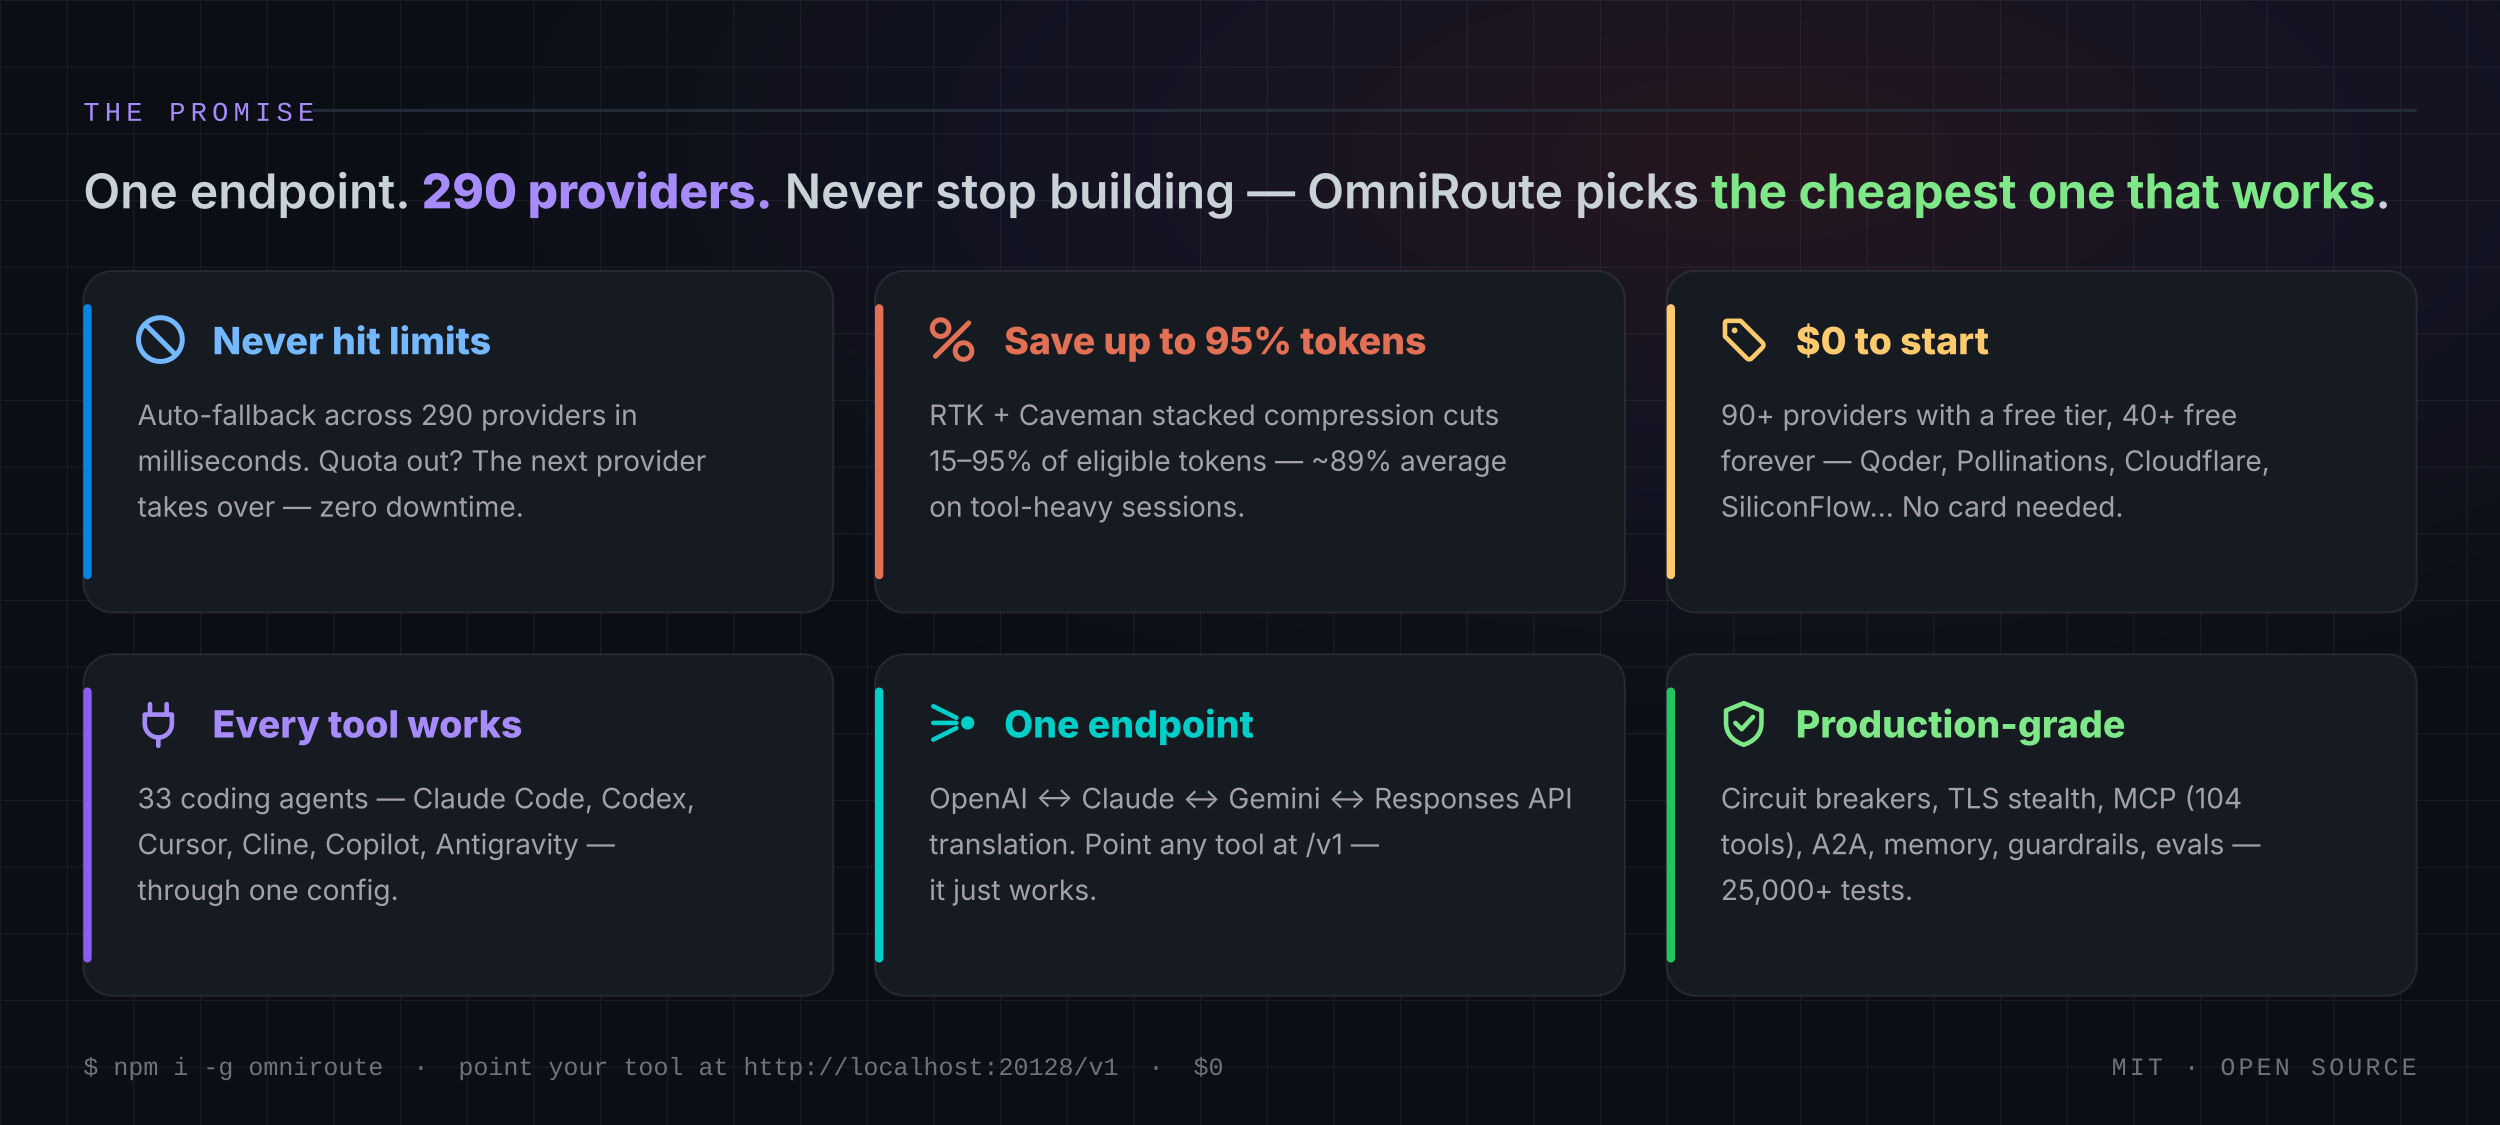
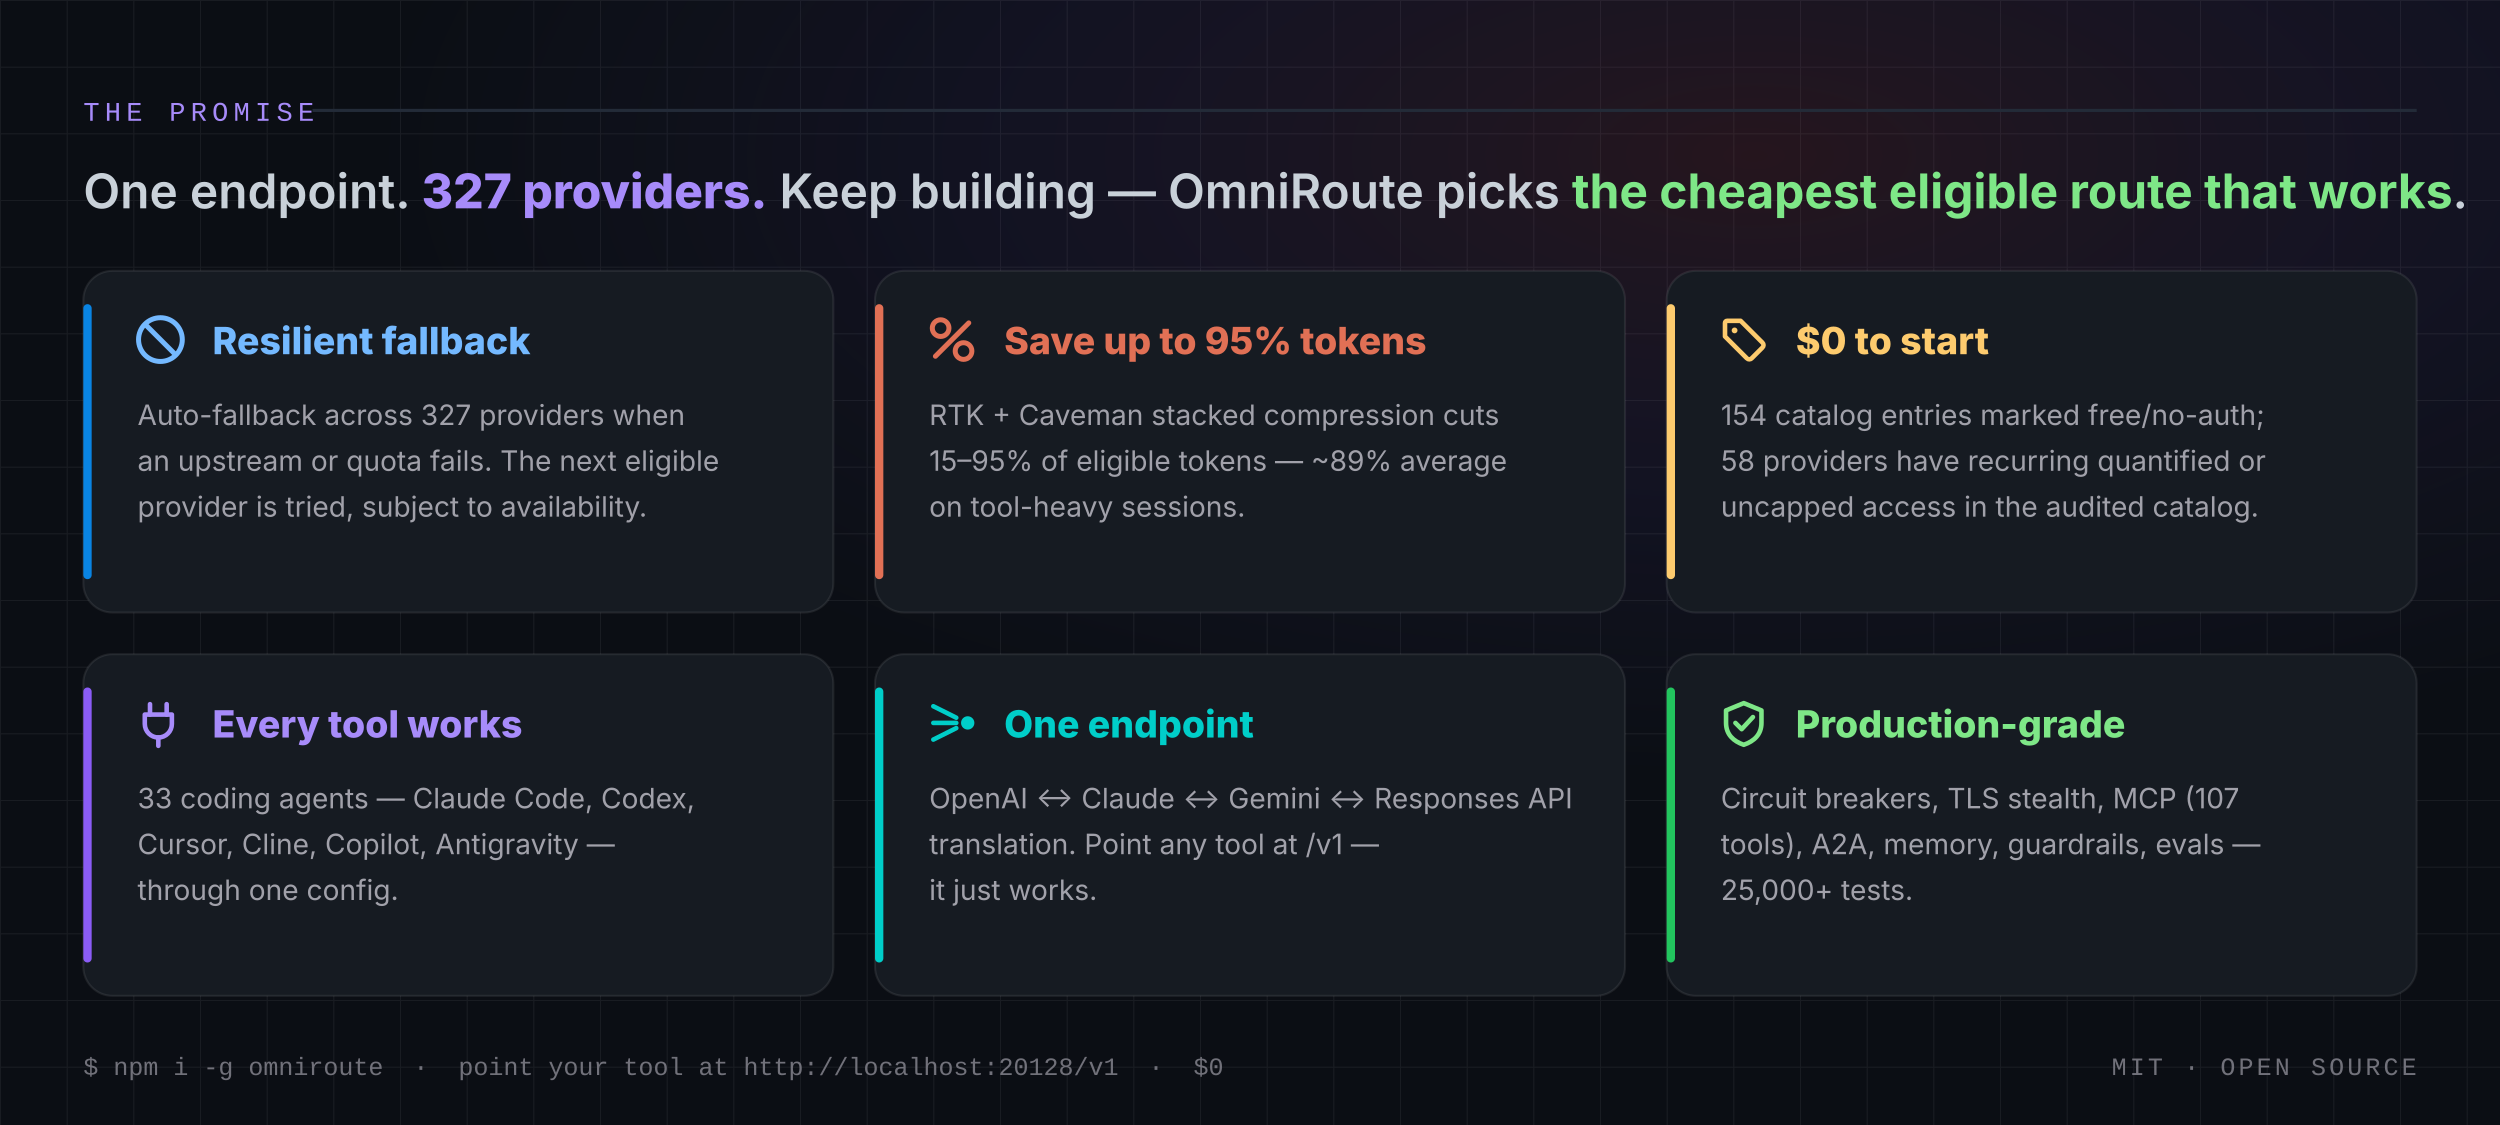
- <svg xmlns="http://www.w3.org/2000/svg" viewBox="0 0 1200 540" role="img" aria-label="The OmniRoute promise: one endpoint, 290 providers — never stop building, OmniRoute picks the cheapest one that works. Six pillars. Never hit limits: auto-fallback across 290 providers in milliseconds, quota out means the next provider takes over with zero downtime. Save up to 95 percent of tokens: RTK plus Caveman stacked compression cuts 15 to 95 percent of eligible tokens, about 89 percent average on tool-heavy sessions. Zero dollars to start: 90+ providers with a free tier, 40+ free forever — Qoder, Pollinations, Cloudflare, SiliconFlow — no card needed. Every tool works: 33 coding agents including Claude Code, Codex, Cursor, Cline, Copilot and Antigravity through one config. One endpoint: OpenAI, Claude, Gemini and Responses API translation — point any tool at /v1 and it just works. Production-grade: circuit breakers, TLS stealth, MCP with 104 tools, A2A, memory, guardrails, evals — 25,000+ tests.">
+ <svg xmlns="http://www.w3.org/2000/svg" viewBox="0 0 1200 540" role="img" aria-label="The OmniRoute promise: one endpoint, 327 providers — keep building while OmniRoute picks the cheapest eligible route that works. Six pillars. Resilient fallback: automatic fallback across 327 providers when an upstream or quota fails; the next eligible provider is tried subject to availability. Save up to 95 percent of tokens: RTK plus Caveman stacked compression cuts 15 to 95 percent of eligible tokens, about 89 percent average on tool-heavy sessions. Zero dollars to start: 154 catalog entries marked free or no-auth, including 58 providers represented by recurring quantified or uncapped catalog access. Every tool works: 33 coding agents including Claude Code, Codex, Cursor, Cline, Copilot and Antigravity through one config. One endpoint: OpenAI, Claude, Gemini and Responses API translation — point any tool at /v1 and it just works. Production-grade: circuit breakers, TLS stealth, MCP with 107 tools, A2A, memory, guardrails, evals — 25,000+ tests.">
  <defs>
    <pattern id="gridPaperP" width="32" height="32" patternUnits="userSpaceOnUse">
      <path d="M 32 0 L 0 0 0 32" fill="none" stroke="#ffffff" stroke-opacity="0.06" stroke-width="1" />
    </pattern>
    <radialGradient id="bgGlowP" cx="70%" cy="14%" r="55%">
      <stop offset="0%" stop-color="#e54d5e" stop-opacity="0.12" />
      <stop offset="55%" stop-color="#8b5cf6" stop-opacity="0.06" />
      <stop offset="100%" stop-color="#6366f1" stop-opacity="0" />
    </radialGradient>
  </defs>
  <rect width="1200" height="540" fill="#0b0e14" />
  <rect width="1200" height="540" fill="url(#gridPaperP)" />
  <rect width="1200" height="540" fill="url(#bgGlowP)" />
  <g>
    <text x="40" y="58" font-family="Consolas, 'Courier New', monospace" font-size="13" letter-spacing="2.5" fill="#a78bfa">THE PROMISE</text>
    <line x1="150" y1="53" x2="1160" y2="53" stroke="#232b38" stroke-width="1.5" />
  </g>
  <g>
-     <text x="40" y="100" font-family="Inter, 'Segoe UI', Arial, Helvetica, system-ui, sans-serif" font-size="23" font-weight="600" fill="#c9d1d9">One endpoint. <tspan fill="#a78bfa" font-weight="800">290 providers.</tspan> Never stop building — OmniRoute picks <tspan fill="#7ee787" font-weight="700">the cheapest one that works</tspan>.</text>
+     <text x="40" y="100" font-family="Inter, 'Segoe UI', Arial, Helvetica, system-ui, sans-serif" font-size="23" font-weight="600" fill="#c9d1d9">One endpoint. <tspan fill="#a78bfa" font-weight="800">327 providers.</tspan> Keep building — OmniRoute picks <tspan fill="#7ee787" font-weight="700">the cheapest eligible route that works</tspan>.</text>
  </g>
  <g font-family="Inter, 'Segoe UI', Arial, Helvetica, system-ui, sans-serif">
    <g>
      <rect x="40" y="130" width="360" height="164" rx="14" fill="#161b22" stroke="#ffffff" stroke-opacity="0.08" stroke-width="1" />
      <rect x="40" y="130" width="360" height="164" rx="14" fill="none" stroke="#74b9ff" stroke-width="1.5" opacity="0">
        <animate attributeName="opacity" values="0;0.9;0;0" keyTimes="0;0.055;0.12;1" dur="12s" begin="3s" repeatCount="indefinite" />
      </rect>
      <rect x="40" y="146" width="4" height="132" rx="2" fill="#0984e3" />
      <g transform="translate(66,152)" stroke="#74b9ff" stroke-width="2.4" fill="none" stroke-linecap="round">
        <circle cx="11" cy="11" r="10.5" />
        <line x1="3.9" y1="3.9" x2="18.1" y2="18.1" />
      </g>
-       <text x="102" y="170" font-size="18" font-weight="800" fill="#74b9ff">Never hit limits</text>
-       <text x="66" y="204" font-size="13.5" fill="#a1a1aa">Auto-fallback across 290 providers in</text>
-       <text x="66" y="226" font-size="13.5" fill="#a1a1aa">milliseconds. Quota out? The next provider</text>
-       <text x="66" y="248" font-size="13.5" fill="#a1a1aa">takes over — zero downtime.</text>
+       <text x="102" y="170" font-size="18" font-weight="800" fill="#74b9ff">Resilient fallback</text>
+       <text x="66" y="204" font-size="13.5" fill="#a1a1aa">Auto-fallback across 327 providers when</text>
+       <text x="66" y="226" font-size="13.5" fill="#a1a1aa">an upstream or quota fails. The next eligible</text>
+       <text x="66" y="248" font-size="13.5" fill="#a1a1aa">provider is tried, subject to availability.</text>
    </g>
    <g>
      <rect x="420" y="130" width="360" height="164" rx="14" fill="#161b22" stroke="#ffffff" stroke-opacity="0.08" stroke-width="1" />
      <rect x="420" y="130" width="360" height="164" rx="14" fill="none" stroke="#e17055" stroke-width="1.5" opacity="0">
        <animate attributeName="opacity" values="0;0;0.9;0;0" keyTimes="0;0.167;0.222;0.287;1" dur="12s" begin="3s" repeatCount="indefinite" />
      </rect>
      <rect x="420" y="146" width="4" height="132" rx="2" fill="#e17055" />
      <g transform="translate(446,152)" stroke="#e17055" stroke-width="2.4" fill="none" stroke-linecap="round">
        <circle cx="5.5" cy="5.5" r="4" />
        <circle cx="16.5" cy="16.5" r="4" />
        <line x1="19" y1="3" x2="3" y2="19" />
      </g>
      <text x="482" y="170" font-size="18" font-weight="800" fill="#e17055">Save up to 95% tokens</text>
      <text x="446" y="204" font-size="13.5" fill="#a1a1aa">RTK + Caveman stacked compression cuts</text>
      <text x="446" y="226" font-size="13.5" fill="#a1a1aa">15–95% of eligible tokens — ~89% average</text>
      <text x="446" y="248" font-size="13.5" fill="#a1a1aa">on tool-heavy sessions.</text>
    </g>
    <g>
      <rect x="800" y="130" width="360" height="164" rx="14" fill="#161b22" stroke="#ffffff" stroke-opacity="0.08" stroke-width="1" />
      <rect x="800" y="130" width="360" height="164" rx="14" fill="none" stroke="#fdcb6e" stroke-width="1.5" opacity="0">
        <animate attributeName="opacity" values="0;0;0.9;0;0" keyTimes="0;0.334;0.389;0.454;1" dur="12s" begin="3s" repeatCount="indefinite" />
      </rect>
      <rect x="800" y="146" width="4" height="132" rx="2" fill="#fdcb6e" />
      <g transform="translate(826,152)" stroke="#fdcb6e" stroke-width="2.2" fill="none" stroke-linecap="round" stroke-linejoin="round">
        <path d="M 2,9.5 L 2,3 A 1,1 0 0 1 3,2 L 9.5,2 L 20,12.5 A 1.6,1.6 0 0 1 20,14.8 L 14.8,20 A 1.6,1.6 0 0 1 12.5,20 Z" />
        <circle cx="6.6" cy="6.6" r="1.4" fill="#fdcb6e" stroke="none" />
      </g>
      <text x="862" y="170" font-size="18" font-weight="800" fill="#fdcb6e">$0 to start</text>
-       <text x="826" y="204" font-size="13.5" fill="#a1a1aa">90+ providers with a free tier, 40+ free</text>
-       <text x="826" y="226" font-size="13.5" fill="#a1a1aa">forever — Qoder, Pollinations, Cloudflare,</text>
-       <text x="826" y="248" font-size="13.5" fill="#a1a1aa">SiliconFlow… No card needed.</text>
+       <text x="826" y="204" font-size="13.5" fill="#a1a1aa">154 catalog entries marked free/no-auth;</text>
+       <text x="826" y="226" font-size="13.5" fill="#a1a1aa">58 providers have recurring quantified or</text>
+       <text x="826" y="248" font-size="13.5" fill="#a1a1aa">uncapped access in the audited catalog.</text>
    </g>
    <g>
      <rect x="40" y="314" width="360" height="164" rx="14" fill="#161b22" stroke="#ffffff" stroke-opacity="0.08" stroke-width="1" />
      <rect x="40" y="314" width="360" height="164" rx="14" fill="none" stroke="#a78bfa" stroke-width="1.5" opacity="0">
        <animate attributeName="opacity" values="0;0;0.9;0;0" keyTimes="0;0.5;0.555;0.62;1" dur="12s" begin="3s" repeatCount="indefinite" />
      </rect>
      <rect x="40" y="330" width="4" height="132" rx="2" fill="#8b5cf6" />
      <g transform="translate(66,336)" stroke="#a78bfa" stroke-width="2.2" fill="none" stroke-linecap="round" stroke-linejoin="round">
        <path d="M 6,2 L 6,7 M 14,2 L 14,7" />
        <path d="M 3.5,7 L 16.5,7 L 16.5,11.5 A 6.5,6.5 0 0 1 10,18 A 6.5,6.5 0 0 1 3.5,11.5 Z" />
        <path d="M 10,18 L 10,22" />
      </g>
      <text x="102" y="354" font-size="18" font-weight="800" fill="#a78bfa">Every tool works</text>
      <text x="66" y="388" font-size="13.5" fill="#a1a1aa">33 coding agents — Claude Code, Codex,</text>
      <text x="66" y="410" font-size="13.5" fill="#a1a1aa">Cursor, Cline, Copilot, Antigravity —</text>
      <text x="66" y="432" font-size="13.5" fill="#a1a1aa">through one config.</text>
    </g>
    <g>
      <rect x="420" y="314" width="360" height="164" rx="14" fill="#161b22" stroke="#ffffff" stroke-opacity="0.08" stroke-width="1" />
      <rect x="420" y="314" width="360" height="164" rx="14" fill="none" stroke="#00cec9" stroke-width="1.5" opacity="0">
        <animate attributeName="opacity" values="0;0;0.9;0;0" keyTimes="0;0.667;0.722;0.787;1" dur="12s" begin="3s" repeatCount="indefinite" />
      </rect>
      <rect x="420" y="330" width="4" height="132" rx="2" fill="#00cec9" />
      <g transform="translate(446,336)" stroke="#00cec9" stroke-width="2.2" fill="none" stroke-linecap="round">
        <path d="M 2,3 L 13,8.5 M 2,11 L 13,11 M 2,19 L 13,13.5" />
        <circle cx="18.5" cy="11" r="3.2" fill="#00cec9" stroke="none" />
      </g>
      <text x="482" y="354" font-size="18" font-weight="800" fill="#00cec9">One endpoint</text>
      <text x="446" y="388" font-size="13.5" fill="#a1a1aa">OpenAI ↔ Claude ↔ Gemini ↔ Responses API</text>
      <text x="446" y="410" font-size="13.5" fill="#a1a1aa">translation. Point any tool at /v1 —</text>
      <text x="446" y="432" font-size="13.5" fill="#a1a1aa">it just works.</text>
    </g>
    <g>
      <rect x="800" y="314" width="360" height="164" rx="14" fill="#161b22" stroke="#ffffff" stroke-opacity="0.08" stroke-width="1" />
      <rect x="800" y="314" width="360" height="164" rx="14" fill="none" stroke="#7ee787" stroke-width="1.5" opacity="0">
        <animate attributeName="opacity" values="0;0;0.9;0;0" keyTimes="0;0.834;0.889;0.954;1" dur="12s" begin="3s" repeatCount="indefinite" />
      </rect>
      <rect x="800" y="330" width="4" height="132" rx="2" fill="#22c55e" />
      <g transform="translate(826,336)" stroke="#7ee787" stroke-width="2.2" fill="none" stroke-linecap="round" stroke-linejoin="round">
        <path d="M 11,1.5 L 19.5,5 L 19.5,11 C 19.5,16.5 16,19.8 11,21.5 C 6,19.8 2.5,16.5 2.5,11 L 2.5,5 Z" />
        <path d="M 7,11 L 10,14 L 15.4,8.2" />
      </g>
      <text x="862" y="354" font-size="18" font-weight="800" fill="#7ee787">Production-grade</text>
-       <text x="826" y="388" font-size="13.5" fill="#a1a1aa">Circuit breakers, TLS stealth, MCP (104</text>
+       <text x="826" y="388" font-size="13.5" fill="#a1a1aa">Circuit breakers, TLS stealth, MCP (107</text>
      <text x="826" y="410" font-size="13.5" fill="#a1a1aa">tools), A2A, memory, guardrails, evals —</text>
      <text x="826" y="432" font-size="13.5" fill="#a1a1aa">25,000+ tests.</text>
    </g>
  </g>
  <g>
    <text x="40" y="516" font-family="Consolas, 'Courier New', monospace" font-size="12" fill="#71717a">$ npm i -g omniroute  ·  point your tool at http://localhost:20128/v1  ·  $0</text>
    <text x="1160" y="516" text-anchor="end" font-family="Consolas, 'Courier New', monospace" font-size="12" letter-spacing="1.5" fill="#71717a">MIT · OPEN SOURCE</text>
  </g>
</svg>
